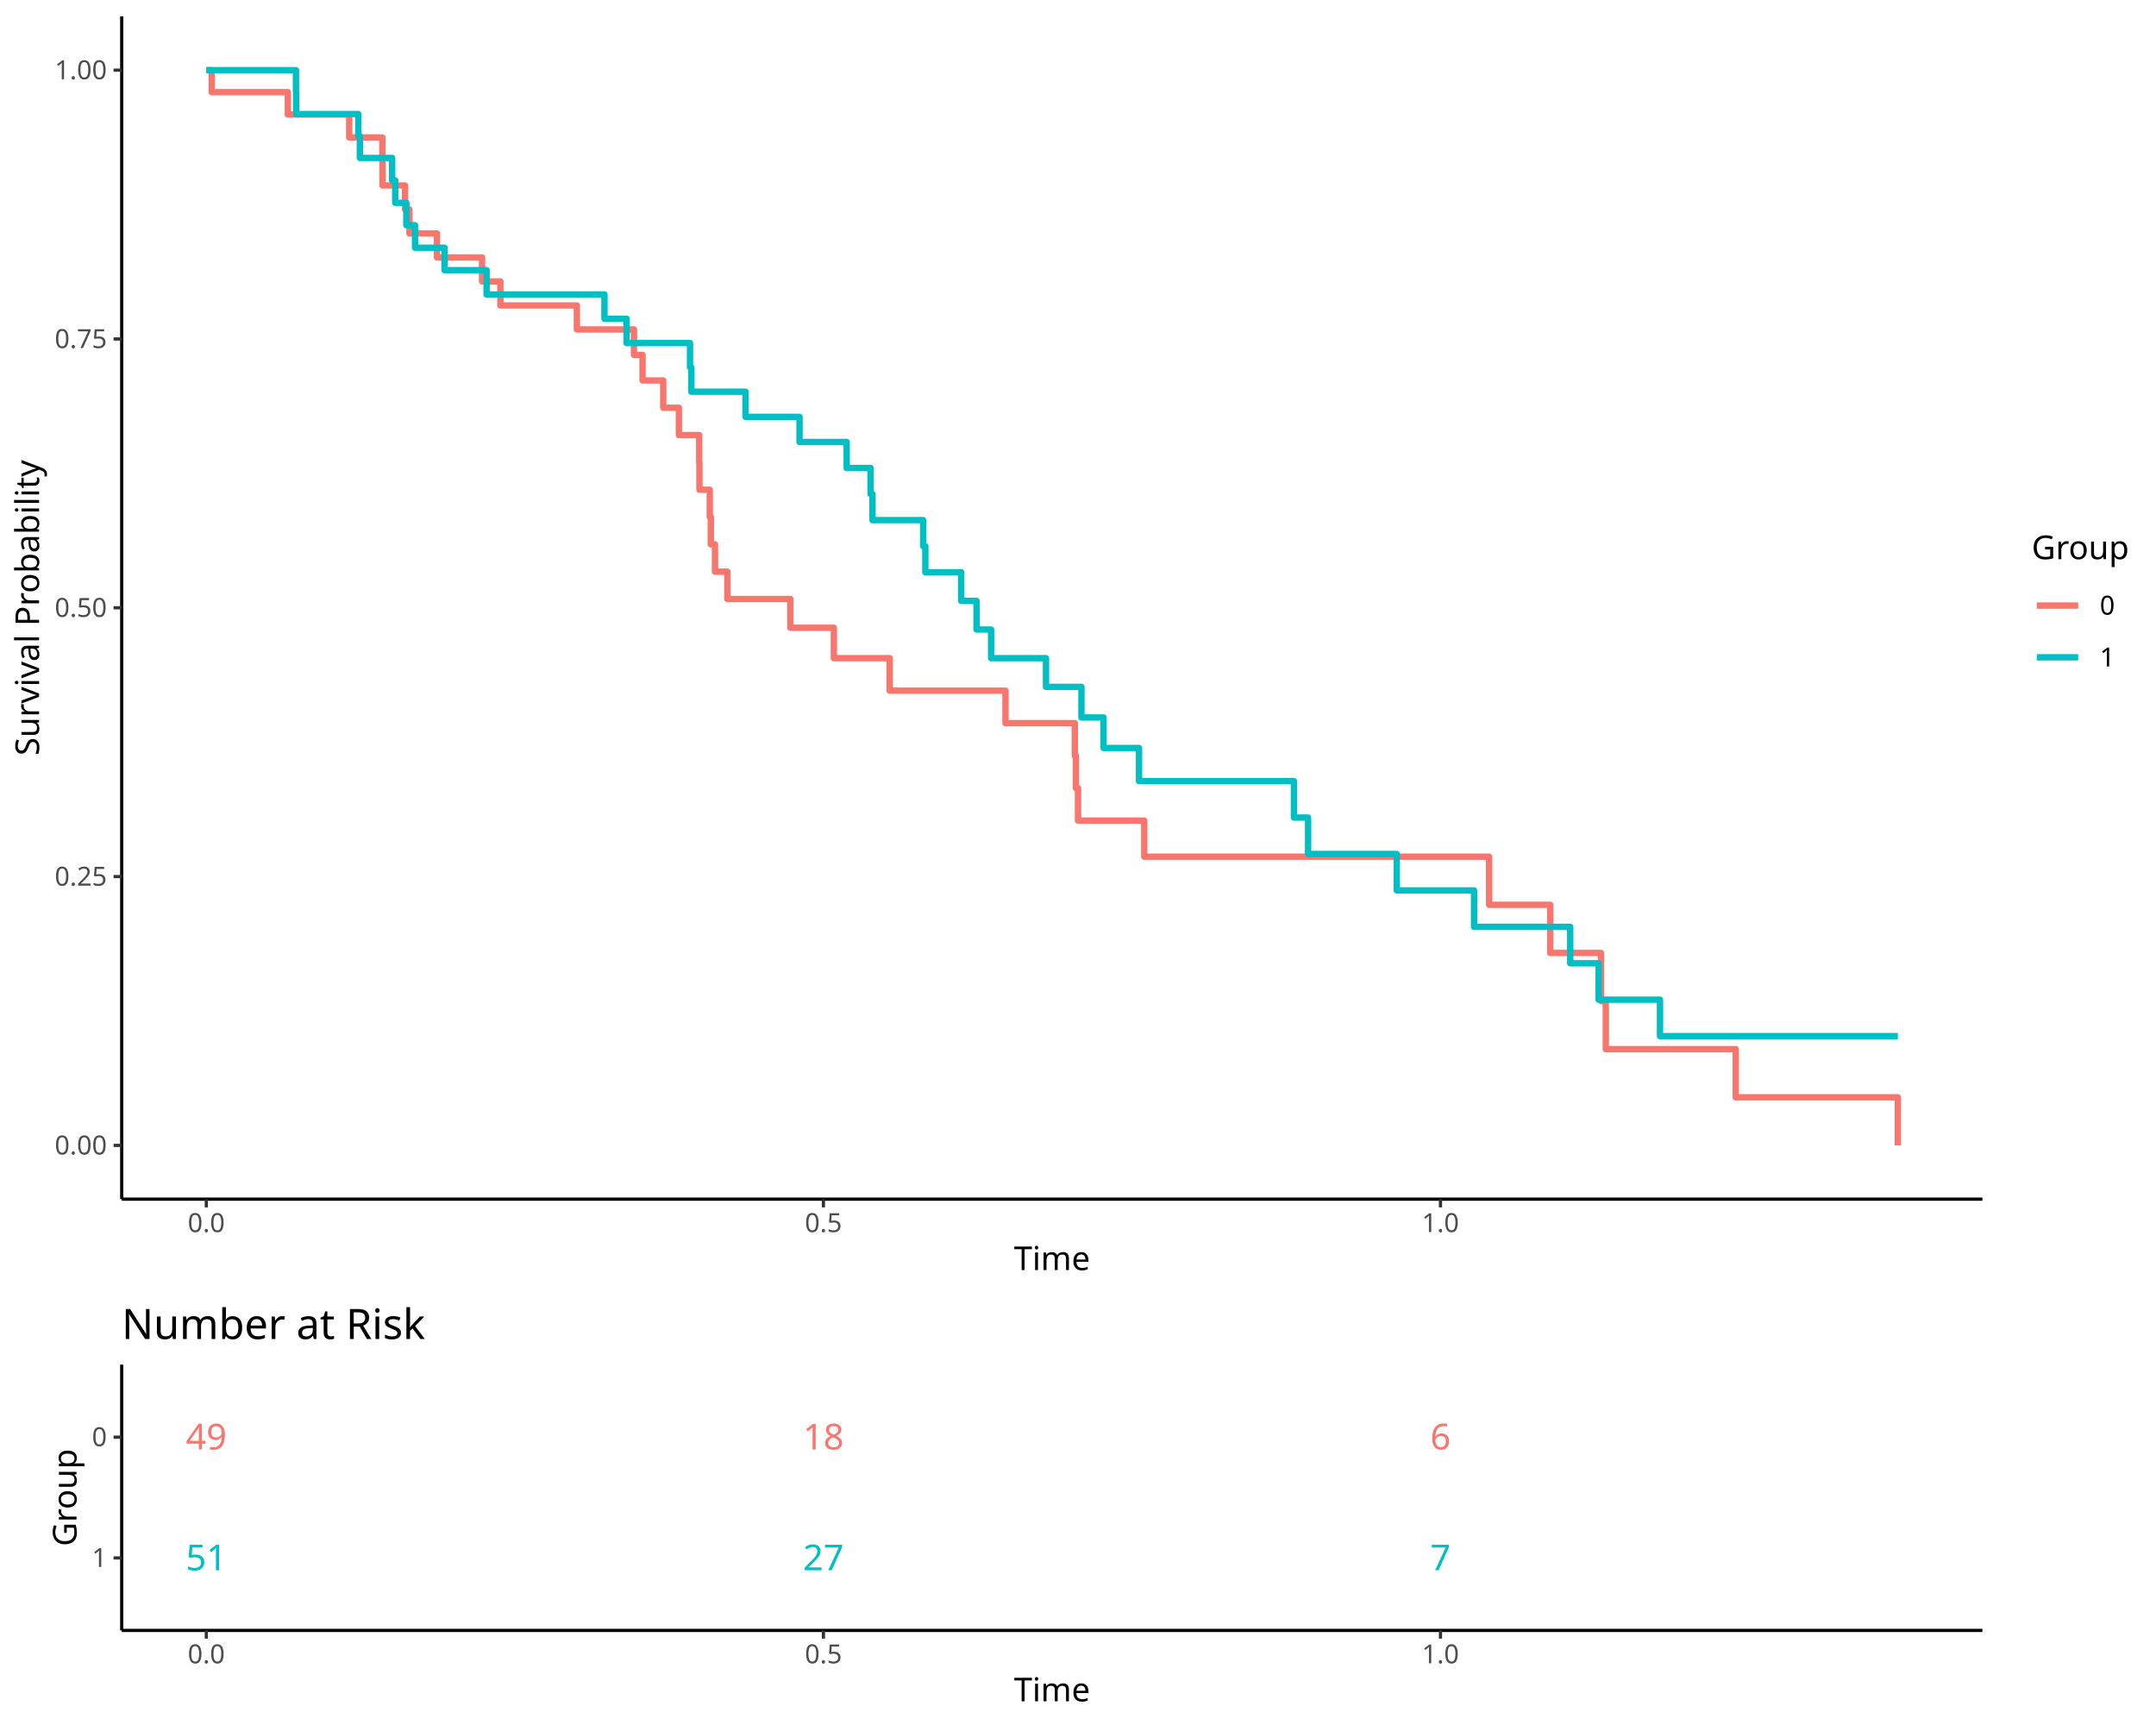
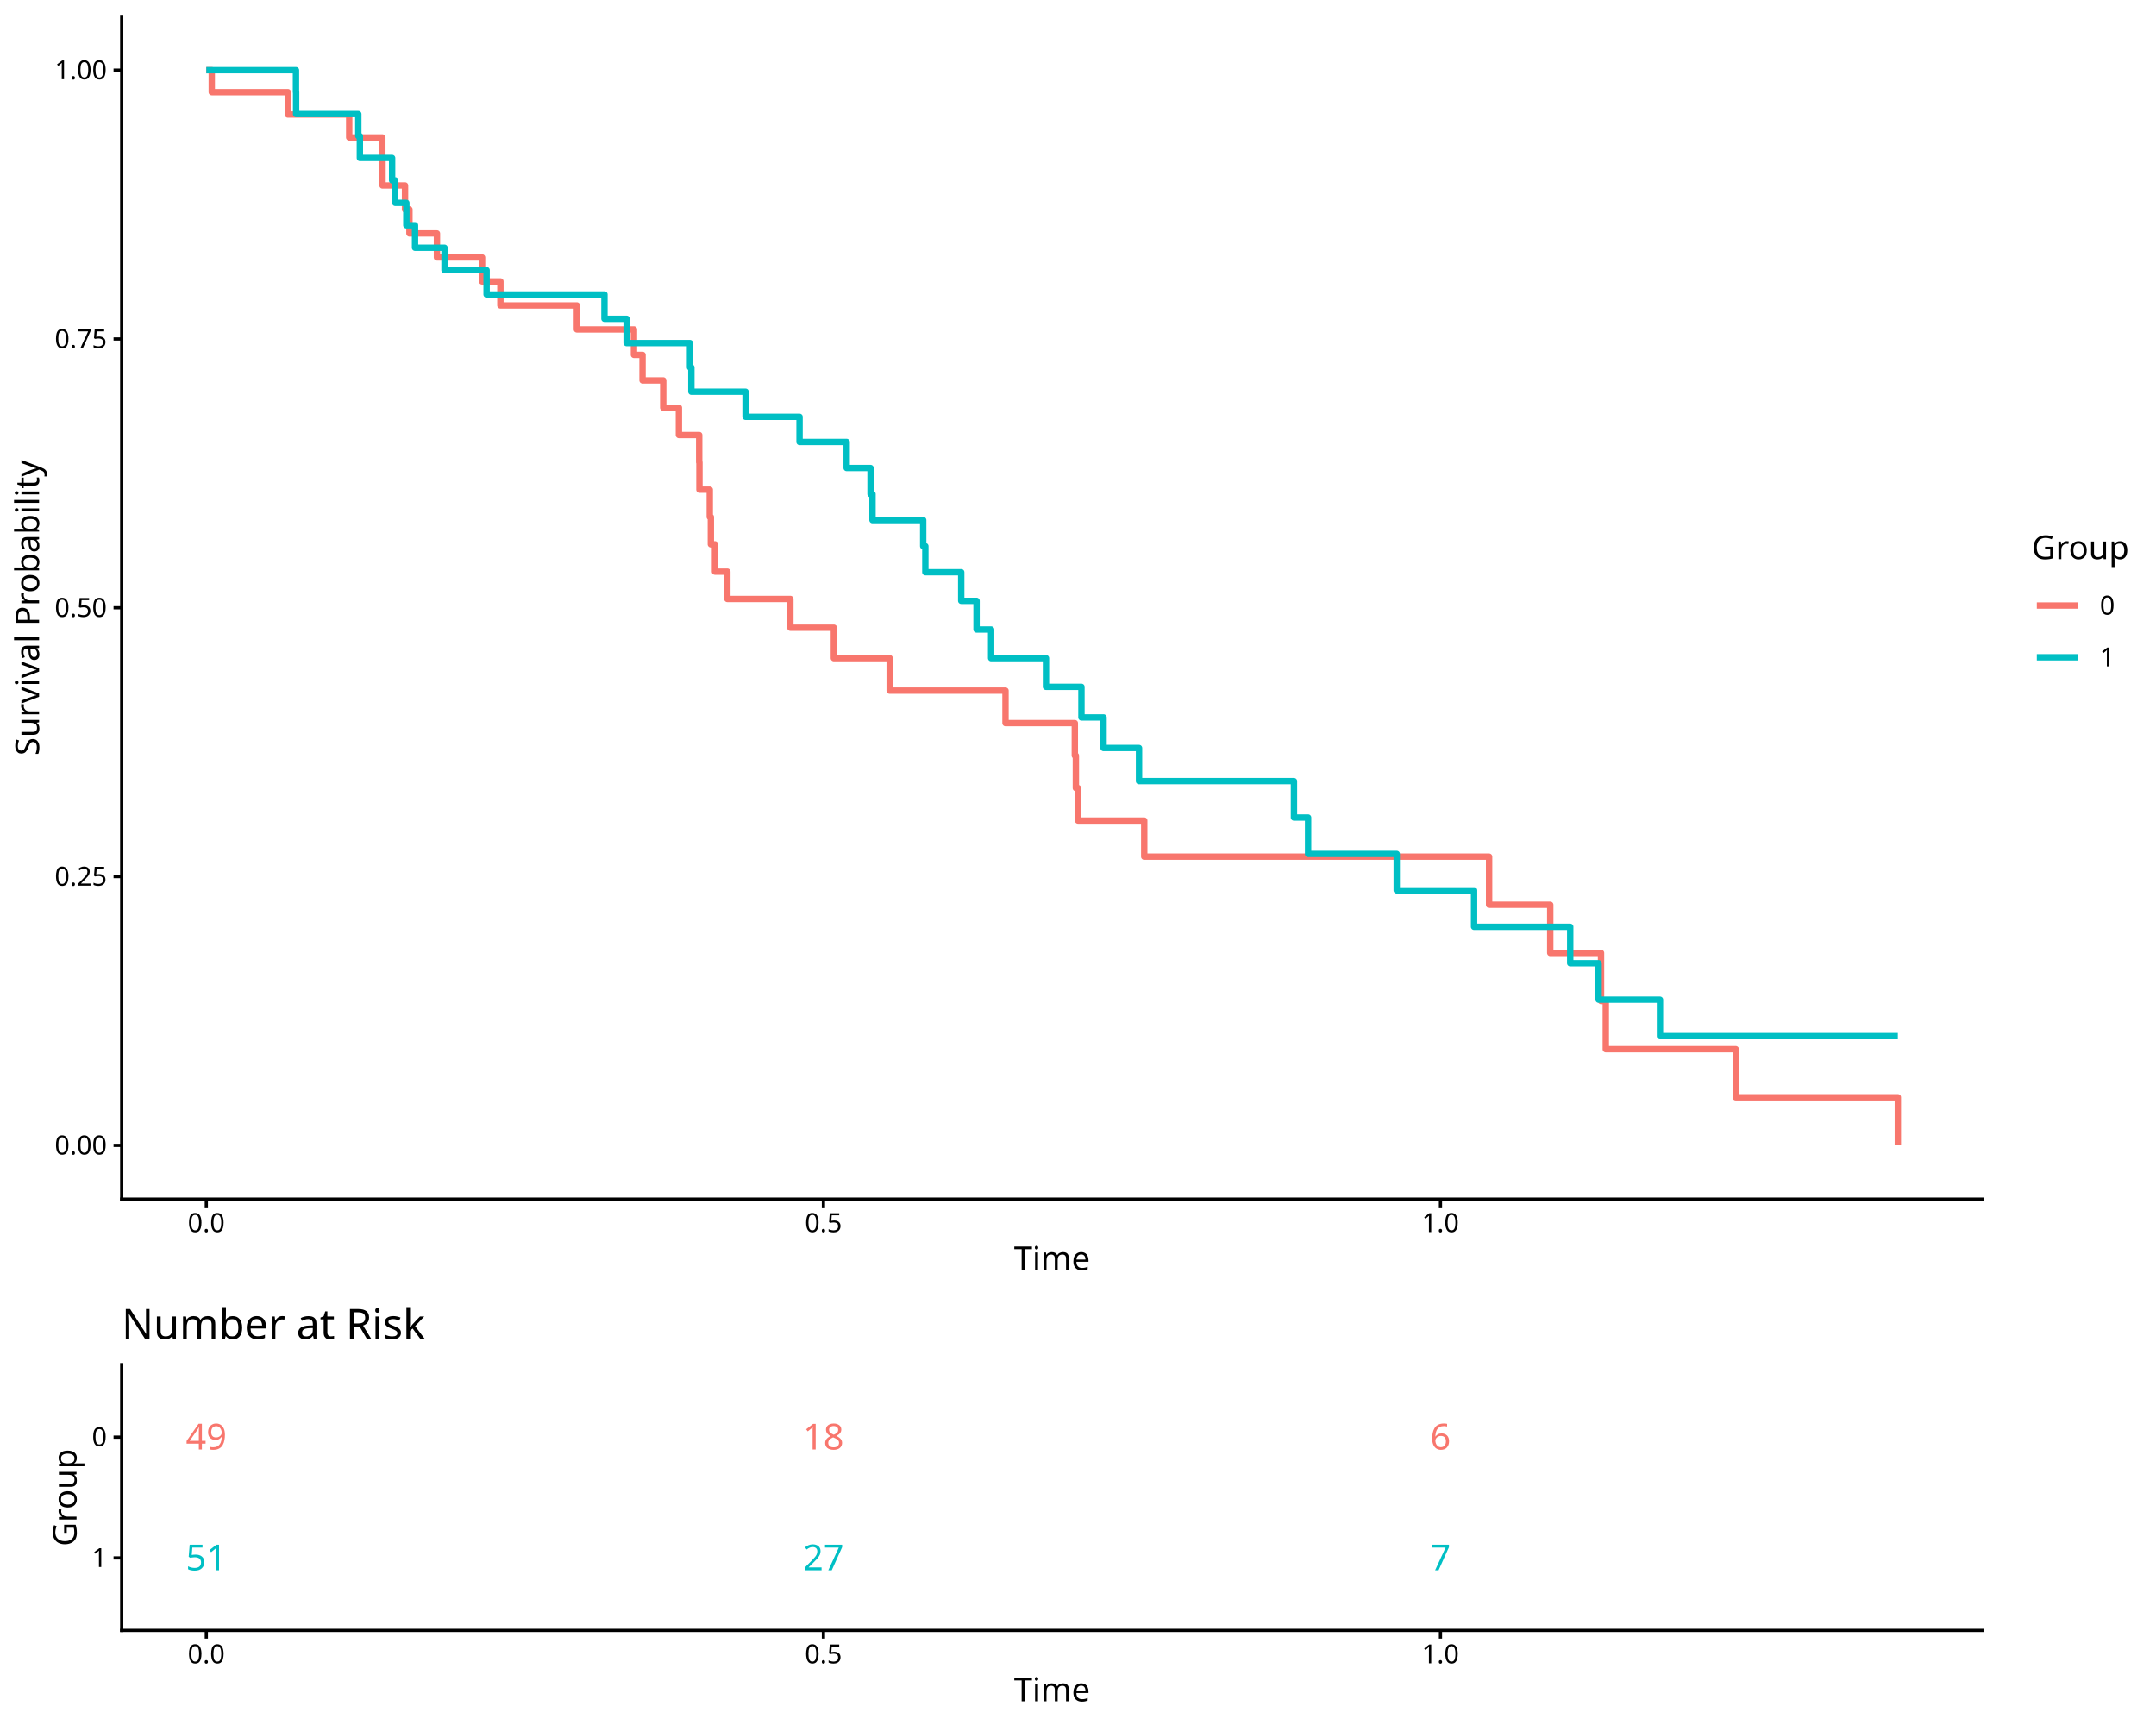
<svg xmlns="http://www.w3.org/2000/svg" class="svglite" data-engine-version="2.0" width="720.00pt" height="576.00pt" viewBox="0 0 720.00 576.00">
  <defs>
    <style type="text/css">
    .svglite line, .svglite polyline, .svglite polygon, .svglite path, .svglite rect, .svglite circle {
      fill: none;
      stroke: #000000;
      stroke-linecap: round;
      stroke-linejoin: round;
      stroke-miterlimit: 10.00;
    }
  </style>
  </defs>
  <rect width="100%" height="100%" style="stroke: none; fill: #FFFFFF;" />
  <defs>
    <clipPath id="cpMC4wMHw3MjAuMDB8MC4wMHw1NzYuMDA=">
      <rect x="0.00" y="0.00" width="720.00" height="576.00" />
    </clipPath>
  </defs>
  <g clip-path="url(#cpMC4wMHw3MjAuMDB8MC4wMHw1NzYuMDA=)">
</g>
  <defs>
    <clipPath id="cpMC4wMHw3MjAuMDB8MC4wMHw0MzIuMDA=">
      <rect x="0" y="0.00" width="720.00" height="432.00" />
    </clipPath>
  </defs>
  <g clip-path="url(#cpMC4wMHw3MjAuMDB8MC4wMHw0MzIuMDA=)">
    <rect x="0" y="0.00" width="720.00" height="432.00" style="stroke-width: 1.07; stroke: #FFFFFF; fill: #FFFFFF;" />
  </g>
  <g clip-path="url(#cpMC4wMHw3MjAuMDB8MC4wMHw1NzYuMDA=)">
</g>
  <defs>
    <clipPath id="cpNDAuNjV8NjYyLjAzfDUuNDh8NDAwLjQy">
      <rect x="40.65" y="5.48" width="621.38" height="394.94" />
    </clipPath>
  </defs>
  <g clip-path="url(#cpNDAuNjV8NjYyLjAzfDUuNDh8NDAwLjQy)">
    <rect x="40.65" y="5.48" width="621.38" height="394.94" style="stroke-width: 1.07; stroke: none; fill: #FFFFFF;" />
    <polyline points="68.90,23.43 70.72,23.43 70.72,30.76 96.13,30.76 96.13,38.24 98.84,38.24 98.84,38.24 98.89,38.24 98.89,38.24 116.62,38.24 116.62,45.89 119.66,45.89 119.66,45.89 120.18,45.89 120.18,45.89 127.68,45.89 127.68,53.90 127.74,53.90 127.74,61.92 130.95,61.92 130.95,61.92 131.99,61.92 131.99,61.92 135.26,61.92 135.26,69.93 135.70,69.93 135.70,69.93 136.73,69.93 136.73,77.95 138.60,77.95 138.60,77.95 145.92,77.95 145.92,85.96 148.45,85.96 148.45,85.96 160.99,85.96 160.99,93.97 162.50,93.97 162.50,93.97 167.11,93.97 167.11,101.99 192.65,101.99 192.65,110.00 201.86,110.00 201.86,110.00 209.26,110.00 209.26,110.00 211.71,110.00 211.71,118.51 214.58,118.51 214.58,127.03 221.49,127.03 221.49,136.15 226.72,136.15 226.72,145.27 230.43,145.27 230.43,145.27 230.88,145.27 230.88,145.27 233.50,145.27 233.50,154.40 233.58,154.40 233.58,163.52 237.03,163.52 237.03,172.64 237.39,172.64 237.39,181.77 238.77,181.77 238.77,190.89 242.90,190.89 242.90,200.01 248.98,200.01 248.98,200.01 263.94,200.01 263.94,209.61 267.01,209.61 267.01,209.61 278.47,209.61 278.47,219.78 282.74,219.78 282.74,219.78 290.72,219.78 290.72,219.78 291.37,219.78 291.37,219.78 297.11,219.78 297.11,230.63 308.30,230.63 308.30,230.63 309.02,230.63 309.02,230.63 321.00,230.63 321.00,230.63 326.12,230.63 326.12,230.63 330.99,230.63 330.99,230.63 335.79,230.63 335.79,241.47 349.31,241.47 349.31,241.47 358.94,241.47 358.94,252.32 359.29,252.32 359.29,263.16 360.01,263.16 360.01,274.01 361.15,274.01 361.15,274.01 368.53,274.01 368.53,274.01 380.38,274.01 380.38,274.01 382.12,274.01 382.12,286.06 432.12,286.06 432.12,286.06 436.84,286.06 436.84,286.06 466.44,286.06 466.44,286.06 492.27,286.06 492.27,286.06 497.29,286.06 497.29,302.13 517.71,302.13 517.71,318.20 524.38,318.20 524.38,318.20 533.86,318.20 533.86,318.20 534.67,318.20 534.67,334.26 536.26,334.26 536.26,350.33 554.36,350.33 554.36,350.33 579.66,350.33 579.66,366.40 633.79,366.40 633.79,382.47 " style="stroke-width: 2.13; stroke: #F8766D; stroke-linecap: butt;" />
    <polyline points="68.90,23.43 70.72,23.43 70.72,23.43 96.13,23.43 96.13,23.43 98.84,23.43 98.84,30.76 98.89,30.76 98.89,38.09 116.62,38.09 116.62,38.09 119.66,38.09 119.66,45.41 120.18,45.41 120.18,52.74 127.68,52.74 127.68,52.74 127.74,52.74 127.74,52.74 130.95,52.74 130.95,60.23 131.99,60.23 131.99,67.73 135.26,67.73 135.26,67.73 135.70,67.73 135.70,75.22 136.73,75.22 136.73,75.22 138.60,75.22 138.60,82.72 145.92,82.72 145.92,82.72 148.45,82.72 148.45,90.21 160.99,90.21 160.99,90.21 162.50,90.21 162.50,98.33 167.11,98.33 167.11,98.33 192.65,98.33 192.65,98.33 201.86,98.33 201.86,106.45 209.26,106.45 209.26,114.56 211.71,114.56 211.71,114.56 214.58,114.56 214.58,114.56 221.49,114.56 221.49,114.56 226.72,114.56 226.72,114.56 230.43,114.56 230.43,122.68 230.88,122.68 230.88,130.80 233.50,130.80 233.50,130.80 233.58,130.80 233.58,130.80 237.03,130.80 237.03,130.80 237.39,130.80 237.39,130.80 238.77,130.80 238.77,130.80 242.90,130.80 242.90,130.80 248.98,130.80 248.98,139.19 263.94,139.19 263.94,139.19 267.01,139.19 267.01,147.58 278.47,147.58 278.47,147.58 282.74,147.58 282.74,156.28 290.72,156.28 290.72,164.98 291.37,164.98 291.37,173.68 297.11,173.68 297.11,173.68 308.30,173.68 308.30,182.38 309.02,182.38 309.02,191.08 321.00,191.08 321.00,200.64 326.12,200.64 326.12,210.21 330.99,210.21 330.99,219.78 335.79,219.78 335.79,219.78 349.31,219.78 349.31,229.35 358.94,229.35 358.94,229.35 359.29,229.35 359.29,229.35 360.01,229.35 360.01,229.35 361.15,229.35 361.15,239.56 368.53,239.56 368.53,249.77 380.38,249.77 380.38,260.83 382.12,260.83 382.12,260.83 432.12,260.83 432.12,272.99 436.84,272.99 436.84,285.15 466.44,285.15 466.44,297.32 492.27,297.32 492.27,309.48 497.29,309.48 497.29,309.48 517.71,309.48 517.71,309.48 524.38,309.48 524.38,321.65 533.86,321.65 533.86,333.81 534.67,333.81 534.67,333.81 536.26,333.81 536.26,333.81 554.36,333.81 554.36,345.97 579.66,345.97 579.66,345.97 633.79,345.97 633.79,345.97 " style="stroke-width: 2.13; stroke: #00BFC4; stroke-linecap: butt;" />
  </g>
  <g clip-path="url(#cpMC4wMHw3MjAuMDB8MC4wMHw1NzYuMDA=)">
-     <polyline points="40.65,400.42 40.65,5.48 " style="stroke-width: 1.07; stroke-linecap: butt;" />
-     <text x="35.72" y="385.49" text-anchor="end" style="font-size: 8.80px; fill: #4D4D4D; font-family: sans;" textLength="17.13px" lengthAdjust="spacingAndGlyphs">0.00</text>
-     <text x="35.72" y="295.73" text-anchor="end" style="font-size: 8.80px; fill: #4D4D4D; font-family: sans;" textLength="17.13px" lengthAdjust="spacingAndGlyphs">0.25</text>
-     <text x="35.72" y="205.98" text-anchor="end" style="font-size: 8.80px; fill: #4D4D4D; font-family: sans;" textLength="17.13px" lengthAdjust="spacingAndGlyphs">0.50</text>
-     <text x="35.72" y="116.22" text-anchor="end" style="font-size: 8.80px; fill: #4D4D4D; font-family: sans;" textLength="17.13px" lengthAdjust="spacingAndGlyphs">0.75</text>
-     <text x="35.72" y="26.46" text-anchor="end" style="font-size: 8.80px; fill: #4D4D4D; font-family: sans;" textLength="17.13px" lengthAdjust="spacingAndGlyphs">1.00</text>
-     <polyline points="37.92,382.47 40.65,382.47 " style="stroke-width: 1.07; stroke: #333333; stroke-linecap: butt;" />
-     <polyline points="37.92,292.71 40.65,292.71 " style="stroke-width: 1.07; stroke: #333333; stroke-linecap: butt;" />
-     <polyline points="37.92,202.95 40.65,202.95 " style="stroke-width: 1.07; stroke: #333333; stroke-linecap: butt;" />
-     <polyline points="37.92,113.19 40.65,113.19 " style="stroke-width: 1.07; stroke: #333333; stroke-linecap: butt;" />
-     <polyline points="37.92,23.43 40.65,23.43 " style="stroke-width: 1.07; stroke: #333333; stroke-linecap: butt;" />
-     <polyline points="40.65,400.42 662.03,400.42 " style="stroke-width: 1.07; stroke-linecap: butt;" />
-     <polyline points="68.90,403.16 68.90,400.42 " style="stroke-width: 1.07; stroke: #333333; stroke-linecap: butt;" />
-     <polyline points="274.98,403.16 274.98,400.42 " style="stroke-width: 1.07; stroke: #333333; stroke-linecap: butt;" />
-     <polyline points="481.05,403.16 481.05,400.42 " style="stroke-width: 1.07; stroke: #333333; stroke-linecap: butt;" />
-     <text x="68.90" y="411.40" text-anchor="middle" style="font-size: 8.80px; fill: #4D4D4D; font-family: sans;" textLength="12.23px" lengthAdjust="spacingAndGlyphs">0.0</text>
-     <text x="274.98" y="411.40" text-anchor="middle" style="font-size: 8.80px; fill: #4D4D4D; font-family: sans;" textLength="12.23px" lengthAdjust="spacingAndGlyphs">0.5</text>
-     <text x="481.05" y="411.40" text-anchor="middle" style="font-size: 8.80px; fill: #4D4D4D; font-family: sans;" textLength="12.23px" lengthAdjust="spacingAndGlyphs">1.0</text>
+     <polyline points="40.65,400.42 40.65,5.48 " style="stroke-width: 1.07; stroke-linecap: square;" />
+     <text x="35.72" y="385.49" text-anchor="end" style="font-size: 8.80px; font-family: sans;" textLength="17.13px" lengthAdjust="spacingAndGlyphs">0.00</text>
+     <text x="35.72" y="295.73" text-anchor="end" style="font-size: 8.80px; font-family: sans;" textLength="17.13px" lengthAdjust="spacingAndGlyphs">0.25</text>
+     <text x="35.72" y="205.98" text-anchor="end" style="font-size: 8.80px; font-family: sans;" textLength="17.13px" lengthAdjust="spacingAndGlyphs">0.50</text>
+     <text x="35.72" y="116.22" text-anchor="end" style="font-size: 8.80px; font-family: sans;" textLength="17.13px" lengthAdjust="spacingAndGlyphs">0.75</text>
+     <text x="35.72" y="26.46" text-anchor="end" style="font-size: 8.80px; font-family: sans;" textLength="17.13px" lengthAdjust="spacingAndGlyphs">1.00</text>
+     <polyline points="37.92,382.47 40.65,382.47 " style="stroke-width: 1.07; stroke-linecap: butt;" />
+     <polyline points="37.92,292.71 40.65,292.71 " style="stroke-width: 1.07; stroke-linecap: butt;" />
+     <polyline points="37.92,202.95 40.65,202.95 " style="stroke-width: 1.07; stroke-linecap: butt;" />
+     <polyline points="37.92,113.19 40.65,113.19 " style="stroke-width: 1.07; stroke-linecap: butt;" />
+     <polyline points="37.92,23.43 40.65,23.43 " style="stroke-width: 1.07; stroke-linecap: butt;" />
+     <polyline points="40.65,400.42 662.03,400.42 " style="stroke-width: 1.07; stroke-linecap: square;" />
+     <polyline points="68.90,403.16 68.90,400.42 " style="stroke-width: 1.07; stroke-linecap: butt;" />
+     <polyline points="274.98,403.16 274.98,400.42 " style="stroke-width: 1.07; stroke-linecap: butt;" />
+     <polyline points="481.05,403.16 481.05,400.42 " style="stroke-width: 1.07; stroke-linecap: butt;" />
+     <text x="68.90" y="411.40" text-anchor="middle" style="font-size: 8.80px; font-family: sans;" textLength="12.23px" lengthAdjust="spacingAndGlyphs">0.0</text>
+     <text x="274.98" y="411.40" text-anchor="middle" style="font-size: 8.80px; font-family: sans;" textLength="12.23px" lengthAdjust="spacingAndGlyphs">0.5</text>
+     <text x="481.05" y="411.40" text-anchor="middle" style="font-size: 8.80px; font-family: sans;" textLength="12.23px" lengthAdjust="spacingAndGlyphs">1.0</text>
    <text x="351.34" y="424.10" text-anchor="middle" style="font-size: 11.00px; font-family: sans;" textLength="24.45px" lengthAdjust="spacingAndGlyphs">Time</text>
    <text transform="translate(13.05,202.95) rotate(-90)" text-anchor="middle" style="font-size: 11.00px; font-family: sans;" textLength="93.55px" lengthAdjust="spacingAndGlyphs">Survival Probability</text>
    <rect x="672.99" y="172.29" width="41.53" height="61.32" style="stroke-width: 1.07; stroke: none; fill: #FFFFFF;" />
    <text x="678.47" y="186.71" style="font-size: 11.00px; font-family: sans;" textLength="30.58px" lengthAdjust="spacingAndGlyphs">Group</text>
    <rect x="678.47" y="193.57" width="17.28" height="17.28" style="stroke-width: 1.07; stroke: none; fill: #FFFFFF;" />
    <line x1="680.20" y1="202.21" x2="694.02" y2="202.21" style="stroke-width: 2.13; stroke: #F8766D; stroke-linecap: butt;" />
    <rect x="678.47" y="210.85" width="17.28" height="17.28" style="stroke-width: 1.07; stroke: none; fill: #FFFFFF;" />
    <line x1="680.20" y1="219.49" x2="694.02" y2="219.49" style="stroke-width: 2.13; stroke: #00BFC4; stroke-linecap: butt;" />
    <text x="701.23" y="205.24" style="font-size: 8.80px; font-family: sans;" textLength="4.89px" lengthAdjust="spacingAndGlyphs">0</text>
    <text x="701.23" y="222.52" style="font-size: 8.80px; font-family: sans;" textLength="4.89px" lengthAdjust="spacingAndGlyphs">1</text>
  </g>
  <defs>
    <clipPath id="cpMC4wMHw3MjAuMDB8NDMyLjAwfDU3Ni4wMA==">
      <rect x="0.00" y="432.00" width="720.00" height="144.00" />
    </clipPath>
  </defs>
  <g clip-path="url(#cpMC4wMHw3MjAuMDB8NDMyLjAwfDU3Ni4wMA==)">
    <rect x="0.00" y="432.00" width="720.00" height="144.00" style="stroke-width: 1.07; stroke: #FFFFFF; fill: #FFFFFF;" />
  </g>
  <g clip-path="url(#cpMC4wMHw3MjAuMDB8MC4wMHw1NzYuMDA=)">
</g>
  <defs>
    <clipPath id="cpNDAuNjV8NjYyLjAzfDQ1NS42N3w1NDQuNDI=">
      <rect x="40.65" y="455.67" width="621.38" height="88.74" />
    </clipPath>
  </defs>
  <g clip-path="url(#cpNDAuNjV8NjYyLjAzfDQ1NS42N3w1NDQuNDI=)">
    <rect x="40.65" y="455.67" width="621.38" height="88.74" style="stroke-width: 1.07; stroke: none; fill: #FFFFFF;" />
    <text x="68.90" y="483.99" text-anchor="middle" style="font-size: 11.95px; fill: #F8766D; font-family: sans;" textLength="13.29px" lengthAdjust="spacingAndGlyphs">49</text>
    <text x="274.98" y="483.99" text-anchor="middle" style="font-size: 11.95px; fill: #F8766D; font-family: sans;" textLength="13.29px" lengthAdjust="spacingAndGlyphs">18</text>
    <text x="481.05" y="483.99" text-anchor="middle" style="font-size: 11.95px; fill: #F8766D; font-family: sans;" textLength="6.65px" lengthAdjust="spacingAndGlyphs">6</text>
    <text x="68.90" y="524.33" text-anchor="middle" style="font-size: 11.95px; fill: #00BFC4; font-family: sans;" textLength="13.29px" lengthAdjust="spacingAndGlyphs">51</text>
    <text x="274.98" y="524.33" text-anchor="middle" style="font-size: 11.95px; fill: #00BFC4; font-family: sans;" textLength="13.29px" lengthAdjust="spacingAndGlyphs">27</text>
    <text x="481.05" y="524.33" text-anchor="middle" style="font-size: 11.95px; fill: #00BFC4; font-family: sans;" textLength="6.65px" lengthAdjust="spacingAndGlyphs">7</text>
  </g>
  <g clip-path="url(#cpMC4wMHw3MjAuMDB8MC4wMHw1NzYuMDA=)">
-     <polyline points="40.65,544.42 40.65,455.67 " style="stroke-width: 1.07; stroke-linecap: butt;" />
-     <text x="35.72" y="523.24" text-anchor="end" style="font-size: 8.80px; fill: #4D4D4D; font-family: sans;" textLength="4.89px" lengthAdjust="spacingAndGlyphs">1</text>
-     <text x="35.72" y="482.90" text-anchor="end" style="font-size: 8.80px; fill: #4D4D4D; font-family: sans;" textLength="4.89px" lengthAdjust="spacingAndGlyphs">0</text>
-     <polyline points="37.92,520.21 40.65,520.21 " style="stroke-width: 1.07; stroke: #333333; stroke-linecap: butt;" />
-     <polyline points="37.92,479.88 40.65,479.88 " style="stroke-width: 1.07; stroke: #333333; stroke-linecap: butt;" />
-     <polyline points="40.65,544.42 662.03,544.42 " style="stroke-width: 1.07; stroke-linecap: butt;" />
-     <polyline points="68.90,547.16 68.90,544.42 " style="stroke-width: 1.07; stroke: #333333; stroke-linecap: butt;" />
-     <polyline points="274.98,547.16 274.98,544.42 " style="stroke-width: 1.07; stroke: #333333; stroke-linecap: butt;" />
-     <polyline points="481.05,547.16 481.05,544.42 " style="stroke-width: 1.07; stroke: #333333; stroke-linecap: butt;" />
-     <text x="68.90" y="555.40" text-anchor="middle" style="font-size: 8.80px; fill: #4D4D4D; font-family: sans;" textLength="12.23px" lengthAdjust="spacingAndGlyphs">0.0</text>
-     <text x="274.98" y="555.40" text-anchor="middle" style="font-size: 8.80px; fill: #4D4D4D; font-family: sans;" textLength="12.23px" lengthAdjust="spacingAndGlyphs">0.5</text>
-     <text x="481.05" y="555.40" text-anchor="middle" style="font-size: 8.80px; fill: #4D4D4D; font-family: sans;" textLength="12.23px" lengthAdjust="spacingAndGlyphs">1.0</text>
+     <polyline points="40.65,544.42 40.65,455.67 " style="stroke-width: 1.07; stroke-linecap: square;" />
+     <text x="35.72" y="523.24" text-anchor="end" style="font-size: 8.80px; font-family: sans;" textLength="4.89px" lengthAdjust="spacingAndGlyphs">1</text>
+     <text x="35.72" y="482.90" text-anchor="end" style="font-size: 8.80px; font-family: sans;" textLength="4.89px" lengthAdjust="spacingAndGlyphs">0</text>
+     <polyline points="37.92,520.21 40.65,520.21 " style="stroke-width: 1.07; stroke-linecap: butt;" />
+     <polyline points="37.92,479.88 40.65,479.88 " style="stroke-width: 1.07; stroke-linecap: butt;" />
+     <polyline points="40.65,544.42 662.03,544.42 " style="stroke-width: 1.07; stroke-linecap: square;" />
+     <polyline points="68.90,547.16 68.90,544.42 " style="stroke-width: 1.07; stroke-linecap: butt;" />
+     <polyline points="274.98,547.16 274.98,544.42 " style="stroke-width: 1.07; stroke-linecap: butt;" />
+     <polyline points="481.05,547.16 481.05,544.42 " style="stroke-width: 1.07; stroke-linecap: butt;" />
+     <text x="68.90" y="555.40" text-anchor="middle" style="font-size: 8.80px; font-family: sans;" textLength="12.23px" lengthAdjust="spacingAndGlyphs">0.0</text>
+     <text x="274.98" y="555.40" text-anchor="middle" style="font-size: 8.80px; font-family: sans;" textLength="12.23px" lengthAdjust="spacingAndGlyphs">0.5</text>
+     <text x="481.05" y="555.40" text-anchor="middle" style="font-size: 8.80px; font-family: sans;" textLength="12.23px" lengthAdjust="spacingAndGlyphs">1.0</text>
    <text x="351.34" y="568.10" text-anchor="middle" style="font-size: 11.00px; font-family: sans;" textLength="24.45px" lengthAdjust="spacingAndGlyphs">Time</text>
    <text transform="translate(25.56,500.05) rotate(-90)" text-anchor="middle" style="font-size: 11.00px; font-family: sans;" textLength="30.58px" lengthAdjust="spacingAndGlyphs">Group</text>
    <text x="40.65" y="447.11" style="font-size: 14.00px; font-family: sans;" textLength="96.49px" lengthAdjust="spacingAndGlyphs">Number at Risk</text>
  </g>
</svg>
